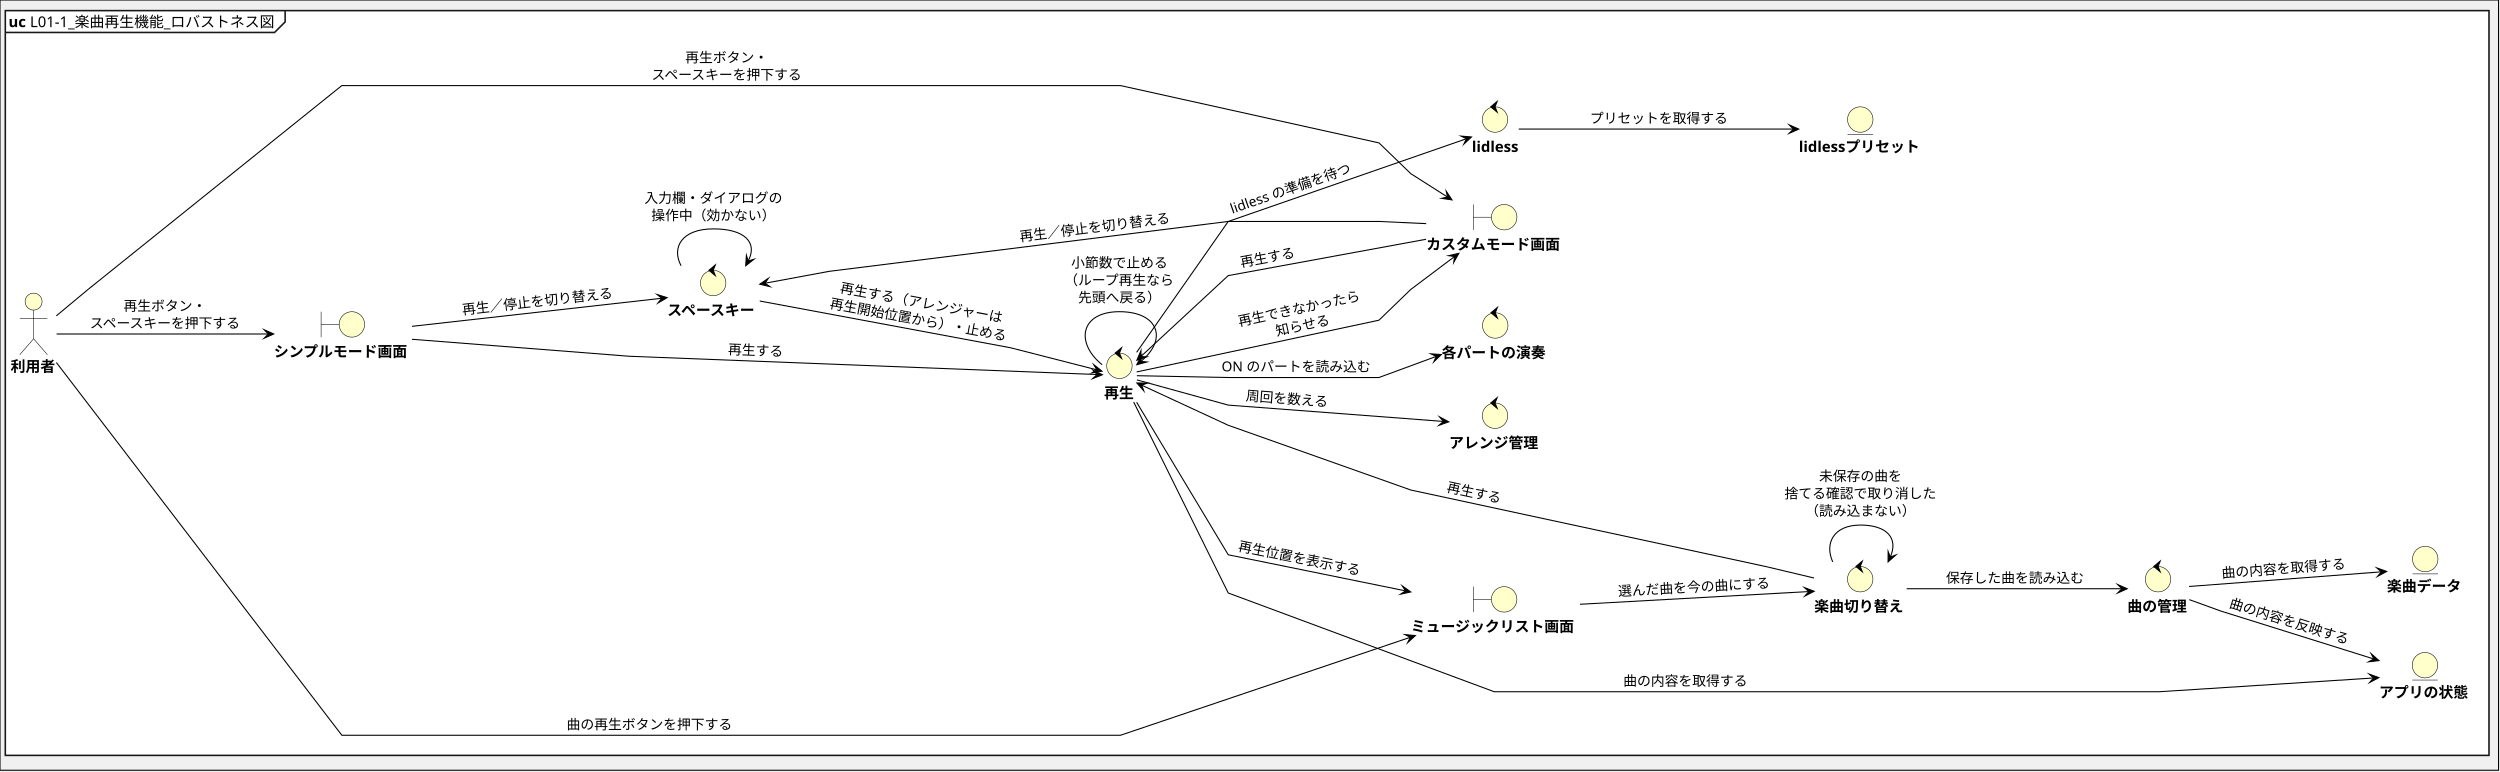
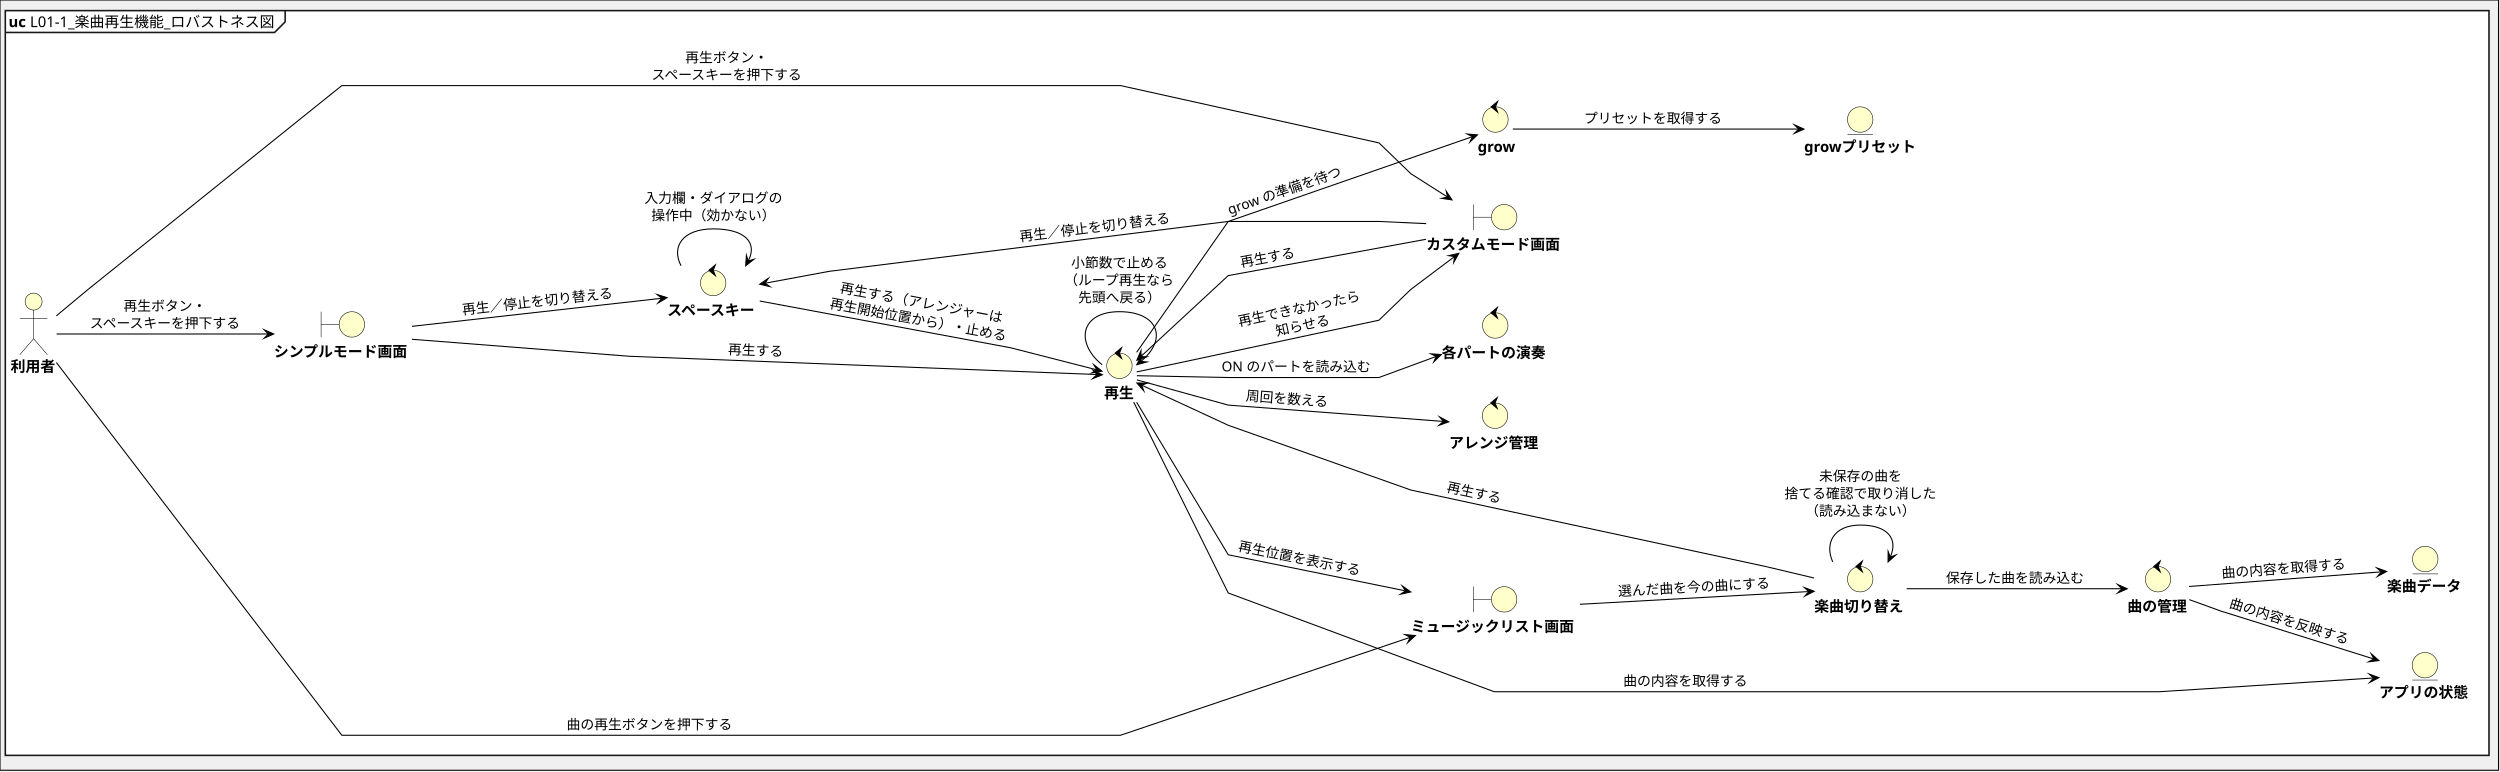
<svg xmlns="http://www.w3.org/2000/svg" version="1.1" data-diagram-type="DESCRIPTION" style="width:2355px;height:727px;background:#FFFFFF;" width="2355px" height="727px" viewBox="0 0 2355 727" zoomAndPan="magnify" preserveAspectRatio="none" contentStyleType="text/css">
  <defs />
  <g font-family="sans-serif" lengthAdjust="spacing">
    <rect x="0" y="0" width="2353.625" height="725.57" fill="none" style="stroke:#000;stroke-width:1;" />
    <rect x="5" y="10" width="2339.625" height="701.57" fill="#FFF" style="stroke:#181818;stroke-width:1.5;" />
    <path d="M268.606,10 L268.606,20.609 L258.606,30.609 L5,30.609" style="stroke:#181818;stroke-width:1.5;" fill="none" />
    <text x="8" y="25.533" fill="#000" font-size="14" textLength="16.338" font-weight="700">uc</text>
    <text x="28.228" y="25.533" fill="#000" font-size="14" textLength="233.379">L01-1_楽曲再生機能_ロバストネス図</text>
    <g class="entity" data-qualified-name="A1" id="ent0001" data-source-line="4">
      <ellipse cx="31.656" cy="284.109" rx="8" ry="8" fill="#FFC" style="stroke:#000;stroke-width:0.5;" />
      <path d="M31.656,292.109 L31.656,319.109 M18.656,300.109 L44.656,300.109 M31.656,319.109 L18.656,334.109 M31.656,319.109 L44.656,334.109" style="stroke:#000;stroke-width:0.5;" fill="none" />
      <text x="10" y="350.143" fill="#000" font-size="14" textLength="43.313" font-weight="700">利用者</text>
    </g>
    <g class="entity" data-qualified-name="B1" id="ent0002" data-source-line="5">
      <path d="M302.469,293.609 L302.469,317.609 M302.469,305.609 L319.469,305.609" style="stroke:#000;stroke-width:0.5;" fill="none" />
      <ellipse cx="331.469" cy="305.609" rx="12" ry="12" fill="#FFC" style="stroke:#000;stroke-width:0.5;" />
      <text x="258" y="336.143" fill="#000" font-size="14" textLength="129.938" font-weight="700">シンプルモード画面</text>
    </g>
    <g class="entity" data-qualified-name="B2" id="ent0003" data-source-line="6">
      <path d="M1387.969,192.609 L1387.969,216.609 M1387.969,204.609 L1404.969,204.609" style="stroke:#000;stroke-width:0.5;" fill="none" />
      <ellipse cx="1416.969" cy="204.609" rx="12" ry="12" fill="#FFC" style="stroke:#000;stroke-width:0.5;" />
      <text x="1343.5" y="235.143" fill="#000" font-size="14" textLength="129.938" font-weight="700">カスタムモード画面</text>
    </g>
    <g class="entity" data-qualified-name="B3" id="ent0004" data-source-line="7">
      <path d="M1387.906,552.609 L1387.906,576.609 M1387.906,564.609 L1404.906,564.609" style="stroke:#000;stroke-width:0.5;" fill="none" />
      <ellipse cx="1416.906" cy="564.609" rx="12" ry="12" fill="#FFC" style="stroke:#000;stroke-width:0.5;" />
      <text x="1329" y="595.143" fill="#000" font-size="14" textLength="158.813" font-weight="700">ミュージックリスト画面</text>
    </g>
    <g class="entity" data-qualified-name="C7" id="ent0005" data-source-line="8">
      <ellipse cx="671.813" cy="266.609" rx="12" ry="12" fill="#FFC" style="stroke:#000;stroke-width:0.5;" />
      <polygon points="667.813,254.609,673.813,249.609,671.813,254.609,673.813,259.609,667.813,254.609" fill="#000" style="stroke:#000;stroke-width:1;stroke-linejoin:miter;stroke-miterlimit:10;" />
      <text x="628.5" y="297.143" fill="#000" font-size="14" textLength="86.625" font-weight="700">スペースキー</text>
    </g>
    <g class="entity" data-qualified-name="C1" id="ent0006" data-source-line="9">
      <ellipse cx="1752.313" cy="545.609" rx="12" ry="12" fill="#FFC" style="stroke:#000;stroke-width:0.5;" />
      <polygon points="1748.313,533.609,1754.313,528.609,1752.313,533.609,1754.313,538.609,1748.313,533.609" fill="#000" style="stroke:#000;stroke-width:1;stroke-linejoin:miter;stroke-miterlimit:10;" />
      <text x="1709" y="576.143" fill="#000" font-size="14" textLength="86.625" font-weight="700">楽曲切り替え</text>
    </g>
    <g class="entity" data-qualified-name="C2" id="ent0007" data-source-line="10">
      <ellipse cx="2032.875" cy="545.609" rx="12" ry="12" fill="#FFC" style="stroke:#000;stroke-width:0.5;" />
      <polygon points="2028.875,533.609,2034.875,528.609,2032.875,533.609,2034.875,538.609,2028.875,533.609" fill="#000" style="stroke:#000;stroke-width:1;stroke-linejoin:miter;stroke-miterlimit:10;" />
      <text x="2004" y="576.143" fill="#000" font-size="14" textLength="57.75" font-weight="700">曲の管理</text>
    </g>
    <g class="entity" data-qualified-name="C3" id="ent0008" data-source-line="11">
      <ellipse cx="1054.5" cy="344.609" rx="12" ry="12" fill="#FFC" style="stroke:#000;stroke-width:0.5;" />
      <polygon points="1050.5,332.609,1056.5,327.609,1054.5,332.609,1056.5,337.609,1050.5,332.609" fill="#000" style="stroke:#000;stroke-width:1;stroke-linejoin:miter;stroke-miterlimit:10;" />
      <text x="1040.063" y="375.143" fill="#000" font-size="14" textLength="28.875" font-weight="700">再生</text>
    </g>
    <g class="entity" data-qualified-name="C6" id="ent0009" data-source-line="12">
-       <ellipse cx="1408.29" cy="112.609" rx="12" ry="12" fill="#FFC" style="stroke:#000;stroke-width:0.5;" />
-       <polygon points="1404.29,100.609,1410.29,95.609,1408.29,100.609,1410.29,105.609,1404.29,100.609" fill="#000" style="stroke:#000;stroke-width:1;stroke-linejoin:miter;stroke-miterlimit:10;" />
-       <text x="1386.5" y="143.143" fill="#000" font-size="14" textLength="43.579" font-weight="700">lidless</text>
+       <ellipse cx="1408.721" cy="112.609" rx="12" ry="12" fill="#FFC" style="stroke:#000;stroke-width:0.5;" />
+       <polygon points="1404.721,100.609,1410.721,95.609,1408.721,100.609,1410.721,105.609,1404.721,100.609" fill="#000" style="stroke:#000;stroke-width:1;stroke-linejoin:miter;stroke-miterlimit:10;" />
+       <text x="1392" y="143.143" fill="#000" font-size="14" textLength="33.441" font-weight="700">grow</text>
    </g>
    <g class="entity" data-qualified-name="C4" id="ent0010" data-source-line="13">
      <ellipse cx="1408.531" cy="306.609" rx="12" ry="12" fill="#FFC" style="stroke:#000;stroke-width:0.5;" />
      <polygon points="1404.531,294.609,1410.531,289.609,1408.531,294.609,1410.531,299.609,1404.531,294.609" fill="#000" style="stroke:#000;stroke-width:1;stroke-linejoin:miter;stroke-miterlimit:10;" />
      <text x="1358" y="337.143" fill="#000" font-size="14" textLength="101.063" font-weight="700">各パートの演奏</text>
    </g>
    <g class="entity" data-qualified-name="C5" id="ent0011" data-source-line="14">
      <ellipse cx="1408.313" cy="391.609" rx="12" ry="12" fill="#FFC" style="stroke:#000;stroke-width:0.5;" />
      <polygon points="1404.313,379.609,1410.313,374.609,1408.313,379.609,1410.313,384.609,1404.313,379.609" fill="#000" style="stroke:#000;stroke-width:1;stroke-linejoin:miter;stroke-miterlimit:10;" />
      <text x="1365" y="422.143" fill="#000" font-size="14" textLength="86.625" font-weight="700">アレンジ管理</text>
    </g>
    <g class="entity" data-qualified-name="E1" id="ent0012" data-source-line="15">
      <ellipse cx="2284.594" cy="526.609" rx="12" ry="12" fill="#FFC" style="stroke:#000;stroke-width:0.5;" />
      <line x1="2272.594" y1="540.609" x2="2296.594" y2="540.609" style="stroke:#000;stroke-width:0.5;" />
      <text x="2248.5" y="557.143" fill="#000" font-size="14" textLength="72.188" font-weight="700">楽曲データ</text>
    </g>
    <g class="entity" data-qualified-name="E2" id="ent0013" data-source-line="16">
      <ellipse cx="2284.313" cy="626.609" rx="12" ry="12" fill="#FFC" style="stroke:#000;stroke-width:0.5;" />
      <line x1="2272.313" y1="640.609" x2="2296.313" y2="640.609" style="stroke:#000;stroke-width:0.5;" />
      <text x="2241" y="657.143" fill="#000" font-size="14" textLength="86.625" font-weight="700">アプリの状態</text>
    </g>
    <g class="entity" data-qualified-name="E3" id="ent0014" data-source-line="17">
-       <ellipse cx="1752.383" cy="112.609" rx="12" ry="12" fill="#FFC" style="stroke:#000;stroke-width:0.5;" />
-       <line x1="1740.383" y1="126.609" x2="1764.383" y2="126.609" style="stroke:#000;stroke-width:0.5;" />
-       <text x="1694.5" y="143.143" fill="#000" font-size="14" textLength="115.767" font-weight="700">lidlessプリセット</text>
+       <ellipse cx="1752.314" cy="112.609" rx="12" ry="12" fill="#FFC" style="stroke:#000;stroke-width:0.5;" />
+       <line x1="1740.314" y1="126.609" x2="1764.314" y2="126.609" style="stroke:#000;stroke-width:0.5;" />
+       <text x="1699.5" y="143.143" fill="#000" font-size="14" textLength="105.629" font-weight="700">growプリセット</text>
    </g>
    <g class="link" data-entity-1="ent0001" data-entity-2="ent0002" id="lnk15" data-source-line="19" data-link-type="dependency">
      <path d="M53.32,314.609 C95.52,314.609 187.66,314.609 252.82,314.609" style="stroke:#000;stroke-width:1;" fill="none" id="A1-to-B1" />
      <polygon points="257.82,314.609,248.82,310.609,252.82,314.609,248.82,318.609,257.82,314.609" fill="#000" style="stroke:#000;stroke-width:1;stroke-linejoin:miter;stroke-miterlimit:10;" />
    </g>
    <g class="link" data-entity-1="ent0001" data-entity-2="ent0003" id="lnk16" data-source-line="20" data-link-type="dependency">
      <path d="M53.04,297.529 C67.02,285.899 83,272.609 83,272.609 C83,272.609 322,80.609 322,80.609 C322,80.609 322,80.609 1055.5,80.609 C1055.5,80.609 1299,134.609 1299,134.609 C1299,134.609 1329,163.609 1329,163.609 C1329,163.609 1344.103,173.233 1363.573,185.633" style="stroke:#000;stroke-width:1;" fill="none" id="A1-to-B2" />
      <polygon points="1367.79,188.319,1362.348,180.111,1363.573,185.633,1358.05,186.859,1367.79,188.319" fill="#000" style="stroke:#000;stroke-width:1;stroke-linejoin:miter;stroke-miterlimit:10;" />
    </g>
    <g class="link" data-entity-1="ent0001" data-entity-2="ent0004" id="lnk17" data-source-line="21" data-link-type="dependency">
      <path d="M53.09,341.489 C119.23,427.849 322,692.609 322,692.609 C322,692.609 322,692.609 1055.5,692.609 C1055.5,692.609 1225.273,635.211 1328.543,600.301" style="stroke:#000;stroke-width:1;" fill="none" id="A1-to-B3" />
      <polygon points="1333.28,598.699,1323.473,597.792,1328.543,600.301,1326.035,605.371,1333.28,598.699" fill="#000" style="stroke:#000;stroke-width:1;stroke-linejoin:miter;stroke-miterlimit:10;" />
    </g>
    <g class="link" data-entity-1="ent0002" data-entity-2="ent0005" id="lnk18" data-source-line="22" data-link-type="dependency">
      <path d="M388.05,307.409 C458.06,299.539 563.281,287.718 623.411,280.958" style="stroke:#000;stroke-width:1;" fill="none" id="B1-to-C7" />
      <polygon points="628.38,280.399,618.989,277.43,623.411,280.958,619.883,285.38,628.38,280.399" fill="#000" style="stroke:#000;stroke-width:1;stroke-linejoin:miter;stroke-miterlimit:10;" />
    </g>
    <g class="link" data-entity-1="ent0003" data-entity-2="ent0005" id="lnk19" data-source-line="23" data-link-type="dependency">
      <path d="M1343.44,210.659 C1319.95,209.579 1299,208.609 1299,208.609 C1299,208.609 1157,208.609 1157,208.609 C1157,208.609 781,255.609 781,255.609 C781,255.609 750.786,261.209 720.596,266.799" style="stroke:#000;stroke-width:1;" fill="none" id="B2-to-C7" />
      <polygon points="715.68,267.709,725.258,270.004,720.596,266.799,723.801,262.138,715.68,267.709" fill="#000" style="stroke:#000;stroke-width:1;stroke-linejoin:miter;stroke-miterlimit:10;" />
    </g>
    <g class="link" data-entity-1="ent0005" data-entity-2="ent0005" id="lnk20" data-source-line="24" data-link-type="dependency">
      <path d="M641.55,250.329 C632.32,232.839 642.47,215.609 672,215.609 C701.53,215.609 714.014,228.417 704.784,245.907" style="stroke:#000;stroke-width:1;" fill="none" id="C7-to-C7" />
      <polygon points="702.45,250.329,710.188,244.237,704.784,245.907,703.113,240.503,702.45,250.329" fill="#000" style="stroke:#000;stroke-width:1;stroke-linejoin:miter;stroke-miterlimit:10;" />
    </g>
    <g class="link" data-entity-1="ent0005" data-entity-2="ent0008" id="lnk21" data-source-line="25" data-link-type="dependency">
      <path d="M715.68,283.559 C793.83,298.129 952,327.609 952,327.609 C952,327.609 1004.846,341.149 1033.236,348.419" style="stroke:#000;stroke-width:1;" fill="none" id="C7-to-C3" />
      <polygon points="1038.08,349.659,1030.354,343.552,1033.236,348.419,1028.369,351.302,1038.08,349.659" fill="#000" style="stroke:#000;stroke-width:1;stroke-linejoin:miter;stroke-miterlimit:10;" />
    </g>
    <g class="link" data-entity-1="ent0002" data-entity-2="ent0008" id="lnk22" data-source-line="26" data-link-type="dependency">
      <path d="M388.09,319.609 C467.66,325.819 593,335.609 593,335.609 C593,335.609 954.084,349.724 1033.444,352.824" style="stroke:#000;stroke-width:1;" fill="none" id="B1-to-C3" />
      <polygon points="1038.44,353.019,1029.603,348.671,1033.444,352.824,1029.291,356.665,1038.44,353.019" fill="#000" style="stroke:#000;stroke-width:1;stroke-linejoin:miter;stroke-miterlimit:10;" />
    </g>
    <g class="link" data-entity-1="ent0003" data-entity-2="ent0008" id="lnk23" data-source-line="27" data-link-type="dependency">
      <path d="M1343.32,225.399 C1269.1,239.029 1157,259.609 1157,259.609 C1157,259.609 1102.979,309.642 1074.589,335.932" style="stroke:#000;stroke-width:1;" fill="none" id="B2-to-C3" />
      <polygon points="1070.92,339.329,1080.241,336.149,1074.589,335.932,1074.806,330.279,1070.92,339.329" fill="#000" style="stroke:#000;stroke-width:1;stroke-linejoin:miter;stroke-miterlimit:10;" />
    </g>
    <g class="link" data-entity-1="ent0008" data-entity-2="ent0003" id="lnk37" data-source-line="41" data-link-type="dependency">
      <path d="M1070.73,350.359 C1124.04,338.969 1299,301.609 1299,301.609 C1299,301.609 1329,272.609 1329,272.609 C1329,272.609 1348.813,257.713 1370.213,241.633" style="stroke:#000;stroke-width:1;" fill="none" id="C3-to-B2" />
      <polygon points="1374.21,238.629,1364.612,240.838,1370.213,241.633,1369.418,247.234,1374.21,238.629" fill="#000" style="stroke:#000;stroke-width:1;stroke-linejoin:miter;stroke-miterlimit:10;" />
    </g>
    <g class="link" data-entity-1="ent0004" data-entity-2="ent0006" id="lnk24" data-source-line="28" data-link-type="dependency">
      <path d="M1488.39,569.229 C1557.04,565.409 1648.928,560.307 1703.948,557.247" style="stroke:#000;stroke-width:1;" fill="none" id="B3-to-C1" />
      <polygon points="1708.94,556.969,1699.732,553.475,1703.948,557.247,1700.176,561.463,1708.94,556.969" fill="#000" style="stroke:#000;stroke-width:1;stroke-linejoin:miter;stroke-miterlimit:10;" />
    </g>
    <g class="link" data-entity-1="ent0006" data-entity-2="ent0006" id="lnk25" data-source-line="29" data-link-type="dependency">
      <path d="M1726.44,529.329 C1718.55,511.839 1727.23,494.609 1752.5,494.609 C1777.77,494.609 1788.506,507.282 1780.616,524.772" style="stroke:#000;stroke-width:1;" fill="none" id="C1-to-C1" />
      <polygon points="1778.56,529.329,1785.907,522.77,1780.616,524.772,1778.615,519.481,1778.56,529.329" fill="#000" style="stroke:#000;stroke-width:1;stroke-linejoin:miter;stroke-miterlimit:10;" />
    </g>
    <g class="link" data-entity-1="ent0006" data-entity-2="ent0007" id="lnk26" data-source-line="30" data-link-type="dependency">
      <path d="M1796.1,554.609 C1853.7,554.609 1949.83,554.609 1998.82,554.609" style="stroke:#000;stroke-width:1;" fill="none" id="C1-to-C2" />
      <polygon points="2003.82,554.609,1994.82,550.609,1998.82,554.609,1994.82,558.609,2003.82,554.609" fill="#000" style="stroke:#000;stroke-width:1;stroke-linejoin:miter;stroke-miterlimit:10;" />
    </g>
    <g class="link" data-entity-1="ent0007" data-entity-2="ent0012" id="lnk27" data-source-line="31" data-link-type="dependency">
      <path d="M2062.14,552.469 C2107.89,548.979 2193.324,542.48 2243.284,538.67" style="stroke:#000;stroke-width:1;" fill="none" id="C2-to-E1" />
      <polygon points="2248.27,538.289,2238.992,534.985,2243.284,538.67,2239.6,542.962,2248.27,538.289" fill="#000" style="stroke:#000;stroke-width:1;stroke-linejoin:miter;stroke-miterlimit:10;" />
    </g>
    <g class="link" data-entity-1="ent0007" data-entity-2="ent0013" id="lnk28" data-source-line="32" data-link-type="dependency">
      <path d="M2062.32,564.859 C2077.04,570.189 2092,575.609 2092,575.609 C2092,575.609 2179.809,603.125 2236.229,620.795" style="stroke:#000;stroke-width:1;" fill="none" id="C2-to-E2" />
      <polygon points="2241,622.289,2233.607,615.782,2236.229,620.795,2231.216,623.417,2241,622.289" fill="#000" style="stroke:#000;stroke-width:1;stroke-linejoin:miter;stroke-miterlimit:10;" />
    </g>
    <g class="link" data-entity-1="ent0006" data-entity-2="ent0008" id="lnk29" data-source-line="33" data-link-type="dependency">
      <path d="M1708.81,544.479 C1686.17,539.109 1663,533.609 1663,533.609 C1663,533.609 1329,461.609 1329,461.609 C1329,461.609 1157,400.609 1157,400.609 C1157,400.609 1103.847,376.001 1075.457,362.851" style="stroke:#000;stroke-width:1;" fill="none" id="C1-to-C3" />
      <polygon points="1070.92,360.749,1077.405,368.162,1075.457,362.851,1080.768,360.902,1070.92,360.749" fill="#000" style="stroke:#000;stroke-width:1;stroke-linejoin:miter;stroke-miterlimit:10;" />
    </g>
    <g class="link" data-entity-1="ent0008" data-entity-2="ent0013" id="lnk30" data-source-line="34" data-link-type="dependency">
      <path d="M1067.95,378.749 C1095.05,433.489 1157,558.609 1157,558.609 C1157,558.609 1407.5,651.609 1407.5,651.609 C1407.5,651.609 1407.5,651.609 2034,651.609 C2034,651.609 2164.64,643.229 2235.9,638.659" style="stroke:#000;stroke-width:1;" fill="none" id="C3-to-E2" />
      <polygon points="2240.89,638.339,2231.652,634.924,2235.9,638.659,2232.164,642.907,2240.89,638.339" fill="#000" style="stroke:#000;stroke-width:1;stroke-linejoin:miter;stroke-miterlimit:10;" />
    </g>
    <g class="link" data-entity-1="ent0008" data-entity-2="ent0009" id="lnk31" data-source-line="35" data-link-type="dependency">
-       <path d="M1070.7,331.899 C1099.01,291.449 1157,208.609 1157,208.609 C1157,208.609 1320.837,151.71 1381.417,130.67" style="stroke:#000;stroke-width:1;" fill="none" id="C3-to-C6" />
-       <polygon points="1386.14,129.029,1376.326,128.204,1381.417,130.67,1378.951,135.761,1386.14,129.029" fill="#000" style="stroke:#000;stroke-width:1;stroke-linejoin:miter;stroke-miterlimit:10;" />
+       <path d="M1070.7,331.899 C1099.01,291.449 1157,208.609 1157,208.609 C1157,208.609 1332.267,147.74 1387.107,128.69" style="stroke:#000;stroke-width:1;" fill="none" id="C3-to-C6" />
+       <polygon points="1391.83,127.049,1382.016,126.224,1387.107,128.69,1384.641,133.781,1391.83,127.049" fill="#000" style="stroke:#000;stroke-width:1;stroke-linejoin:miter;stroke-miterlimit:10;" />
    </g>
    <g class="link" data-entity-1="ent0009" data-entity-2="ent0014" id="lnk32" data-source-line="36" data-link-type="dependency">
-       <path d="M1430.64,121.609 C1482.41,121.609 1611.97,121.609 1689.4,121.609" style="stroke:#000;stroke-width:1;" fill="none" id="C6-to-E3" />
-       <polygon points="1694.4,121.609,1685.4,117.609,1689.4,121.609,1685.4,125.609,1694.4,121.609" fill="#000" style="stroke:#000;stroke-width:1;stroke-linejoin:miter;stroke-miterlimit:10;" />
+       <path d="M1425.08,121.609 C1473.04,121.609 1614.96,121.609 1694.33,121.609" style="stroke:#000;stroke-width:1;" fill="none" id="C6-to-E3" />
+       <polygon points="1699.33,121.609,1690.33,117.609,1694.33,121.609,1690.33,125.609,1699.33,121.609" fill="#000" style="stroke:#000;stroke-width:1;stroke-linejoin:miter;stroke-miterlimit:10;" />
    </g>
    <g class="link" data-entity-1="ent0008" data-entity-2="ent0010" id="lnk33" data-source-line="37" data-link-type="dependency">
      <path d="M1070.92,353.909 C1099.31,354.469 1157,355.609 1157,355.609 C1157,355.609 1299,355.609 1299,355.609 C1299,355.609 1324.479,346.219 1353.009,335.699" style="stroke:#000;stroke-width:1;" fill="none" id="C3-to-C4" />
      <polygon points="1357.7,333.969,1347.872,333.33,1353.009,335.699,1350.64,340.836,1357.7,333.969" fill="#000" style="stroke:#000;stroke-width:1;stroke-linejoin:miter;stroke-miterlimit:10;" />
    </g>
    <g class="link" data-entity-1="ent0008" data-entity-2="ent0011" id="lnk34" data-source-line="38" data-link-type="dependency">
      <path d="M1070.92,357.859 C1099.31,365.699 1157,381.609 1157,381.609 C1157,381.609 1288.194,391.561 1359.734,396.991" style="stroke:#000;stroke-width:1;" fill="none" id="C3-to-C5" />
      <polygon points="1364.72,397.369,1356.049,392.7,1359.734,396.991,1355.443,400.677,1364.72,397.369" fill="#000" style="stroke:#000;stroke-width:1;stroke-linejoin:miter;stroke-miterlimit:10;" />
    </g>
    <g class="link" data-entity-1="ent0008" data-entity-2="ent0008" id="lnk35" data-source-line="39" data-link-type="dependency">
      <path d="M1038.19,343.579 C1012.45,322.619 1017.88,293.609 1054.5,293.609 C1091.12,293.609 1100.427,319.462 1074.687,340.422" style="stroke:#000;stroke-width:1;" fill="none" id="C3-to-C3" />
      <polygon points="1070.81,343.579,1080.315,340.998,1074.687,340.422,1075.263,334.795,1070.81,343.579" fill="#000" style="stroke:#000;stroke-width:1;stroke-linejoin:miter;stroke-miterlimit:10;" />
    </g>
    <g class="link" data-entity-1="ent0008" data-entity-2="ent0004" id="lnk36" data-source-line="40" data-link-type="dependency">
      <path d="M1070.7,378.909 C1099.01,426.059 1157,522.609 1157,522.609 C1157,522.609 1250.56,541.662 1324.03,556.612" style="stroke:#000;stroke-width:1;" fill="none" id="C3-to-B3" />
      <polygon points="1328.93,557.609,1320.908,551.895,1324.03,556.612,1319.313,559.734,1328.93,557.609" fill="#000" style="stroke:#000;stroke-width:1;stroke-linejoin:miter;stroke-miterlimit:10;" />
    </g>
    <g class="link-labels">
      <g transform="rotate(10.558 863.14 311.047)">
        <rect x="776.640" y="277.147" width="173.000" height="31.900" fill="#FFFFFF" stroke="none" />
        <text text-anchor="middle" x="863.14" y="289.197" fill="#000" font-size="13" textLength="156">再生する（アレンジャーは</text>
        <text text-anchor="middle" x="863.14" y="305.447" fill="#000" font-size="13" textLength="169">再生開始位置から）・止める</text>
      </g>
      <g transform="rotate(0.000 611.736 692.609)">
        <rect x="531.736" y="674.959" width="160.000" height="15.650" fill="#FFFFFF" stroke="none" />
        <text text-anchor="middle" x="611.736" y="687.009" fill="#000" font-size="13" textLength="156">曲の再生ボタンを押下する</text>
      </g>
      <g transform="rotate(-0.000 155.32 314.609)">
        <rect x="81.820" y="280.709" width="147.000" height="31.900" fill="#FFFFFF" stroke="none" />
        <text text-anchor="middle" x="155.32" y="292.759" fill="#000" font-size="13" textLength="78">再生ボタン・</text>
        <text text-anchor="middle" x="155.32" y="309.009" fill="#000" font-size="13" textLength="143">スペースキーを押下する</text>
      </g>
      <g transform="rotate(0.000 684.461 80.609)">
        <rect x="610.961" y="46.709" width="147.000" height="31.900" fill="#FFFFFF" stroke="none" />
        <text text-anchor="middle" x="684.461" y="58.759" fill="#000" font-size="13" textLength="78">再生ボタン・</text>
        <text text-anchor="middle" x="684.461" y="75.009" fill="#000" font-size="13" textLength="143">スペースキーを押下する</text>
      </g>
      <g transform="rotate(-6.412 507.299 294.007)">
        <rect x="433.799" y="276.357" width="147.000" height="15.650" fill="#FFFFFF" stroke="none" />
        <text text-anchor="middle" x="507.299" y="288.407" fill="#000" font-size="13" textLength="143">再生／停止を切り替える</text>
      </g>
      <g transform="rotate(-7.125 1032.456 224.177)">
        <rect x="958.956" y="206.527" width="147.000" height="15.650" fill="#FFFFFF" stroke="none" />
        <text text-anchor="middle" x="1032.456" y="218.577" fill="#000" font-size="13" textLength="143">再生／停止を切り替える</text>
      </g>
      <g transform="rotate(-3.181 1596.223 563.234)">
        <rect x="1522.723" y="545.584" width="147.000" height="15.650" fill="#FFFFFF" stroke="none" />
        <text text-anchor="middle" x="1596.223" y="557.634" fill="#000" font-size="13" textLength="143">選んだ曲を今の曲にする</text>
      </g>
      <g transform="rotate(0.078 1220.903 355.609)">
        <rect x="1148.847" y="337.859" width="144.112" height="15.650" fill="#FFFFFF" stroke="none" />
        <text text-anchor="middle" x="1220.903" y="349.909" fill="#000" font-size="13" textLength="140.112">ON のパートを読み込む</text>
      </g>
      <g transform="rotate(-0.000 1898.1 554.609)">
        <rect x="1831.100" y="536.959" width="134.000" height="15.650" fill="#FFFFFF" stroke="none" />
        <text text-anchor="middle" x="1898.1" y="549.009" fill="#000" font-size="13" textLength="130">保存した曲を読み込む</text>
      </g>
-       <g transform="rotate(-0.000 1562.64 121.609)">
-         <rect x="1495.640" y="103.959" width="134.000" height="15.650" fill="#FFFFFF" stroke="none" />
-         <text text-anchor="middle" x="1562.64" y="116.009" fill="#000" font-size="13" textLength="130">プリセットを取得する</text>
-       </g>
-       <g transform="rotate(-19.152 1218.881 187.118)">
-         <rect x="1158.013" y="169.468" width="121.736" height="15.650" fill="#FFFFFF" stroke="none" />
-         <text text-anchor="middle" x="1218.881" y="181.518" fill="#000" font-size="13" textLength="117.736">lidless の準備を待つ</text>
+       <g transform="rotate(-0.000 1557.08 121.609)">
+         <rect x="1490.080" y="103.959" width="134.000" height="15.650" fill="#FFFFFF" stroke="none" />
+         <text text-anchor="middle" x="1557.08" y="116.009" fill="#000" font-size="13" textLength="130">プリセットを取得する</text>
      </g>
      <g transform="rotate(-12.054 1229.157 316.523)">
        <rect x="1168.657" y="282.623" width="121.000" height="31.900" fill="#FFFFFF" stroke="none" />
        <text text-anchor="middle" x="1229.157" y="294.673" fill="#000" font-size="13" textLength="117">再生できなかったら</text>
        <text text-anchor="middle" x="1229.157" y="310.923" fill="#000" font-size="13" textLength="52">知らせる</text>
      </g>
      <g transform="rotate(-4.355 2151.88 545.633)">
        <rect x="2091.380" y="527.983" width="121.000" height="15.650" fill="#FFFFFF" stroke="none" />
        <text text-anchor="middle" x="2151.88" y="540.033" fill="#000" font-size="13" textLength="117">曲の内容を取得する</text>
      </g>
      <g transform="rotate(17.396 2153.486 594.874)">
        <rect x="2092.986" y="577.223" width="121.000" height="15.650" fill="#FFFFFF" stroke="none" />
        <text text-anchor="middle" x="2153.486" y="589.273" fill="#000" font-size="13" textLength="117">曲の内容を反映する</text>
      </g>
      <g transform="rotate(-0.000 1587.596 651.609)">
        <rect x="1527.096" y="633.959" width="121.000" height="15.650" fill="#FFFFFF" stroke="none" />
        <text text-anchor="middle" x="1587.596" y="646.009" fill="#000" font-size="13" textLength="117">曲の内容を取得する</text>
      </g>
      <g transform="rotate(11.508 1222.043 535.853)">
        <rect x="1161.543" y="518.202" width="121.000" height="15.650" fill="#FFFFFF" stroke="none" />
        <text text-anchor="middle" x="1222.043" y="530.252" fill="#000" font-size="13" textLength="117">再生位置を表示する</text>
+       </g>
+       <g transform="rotate(-19.152 1213.213 189.086)">
+         <rect x="1156.318" y="171.436" width="113.789" height="15.650" fill="#FFFFFF" stroke="none" />
+         <text text-anchor="middle" x="1213.213" y="183.486" fill="#000" font-size="13" textLength="109.789">grow の準備を待つ</text>
      </g>
      <g transform="rotate(4.338 1211.547 385.747)">
        <rect x="1170.547" y="368.097" width="82.000" height="15.650" fill="#FFFFFF" stroke="none" />
        <text text-anchor="middle" x="1211.547" y="380.147" fill="#000" font-size="13" textLength="78">周回を数える</text>
      </g>
      <g transform="rotate(2.238 711.376 340.236)">
        <rect x="683.376" y="322.586" width="56.000" height="15.650" fill="#FFFFFF" stroke="none" />
        <text text-anchor="middle" x="711.376" y="334.636" fill="#000" font-size="13" textLength="52">再生する</text>
      </g>
      <g transform="rotate(-10.403 1195.786 252.488)">
        <rect x="1167.786" y="234.838" width="56.000" height="15.650" fill="#FFFFFF" stroke="none" />
        <text text-anchor="middle" x="1195.786" y="246.888" fill="#000" font-size="13" textLength="52">再生する</text>
      </g>
      <g transform="rotate(12.165 1386.435 473.99)">
        <rect x="1358.435" y="456.340" width="56.000" height="15.650" fill="#FFFFFF" stroke="none" />
        <text text-anchor="middle" x="1386.435" y="468.390" fill="#000" font-size="13" textLength="52">再生する</text>
      </g>
      <g transform="translate(0 0)">
        <rect x="605.000" y="178.104" width="134.000" height="16.250" fill="#FFFFFF" stroke="none" />
        <rect x="611.500" y="194.456" width="121.000" height="16.250" fill="#FFFFFF" stroke="none" />
        <text x="607" y="191.104" fill="#000" font-size="13" textLength="130">入力欄・ダイアログの</text>
        <text x="613.5" y="207.456" fill="#000" font-size="13" textLength="117">操作中（効かない）</text>
      </g>
      <g transform="translate(0 0)">
        <rect x="1711.500" y="440.104" width="82.000" height="16.250" fill="#FFFFFF" stroke="none" />
        <rect x="1679.000" y="456.456" width="147.000" height="16.250" fill="#FFFFFF" stroke="none" />
        <rect x="1698.500" y="472.808" width="108.000" height="16.250" fill="#FFFFFF" stroke="none" />
        <text x="1713.5" y="453.104" fill="#000" font-size="13" textLength="78">未保存の曲を</text>
        <text x="1681" y="469.456" fill="#000" font-size="13" textLength="143">捨てる確認で取り消した</text>
        <text x="1700.5" y="485.808" fill="#000" font-size="13" textLength="104">（読み込まない）</text>
      </g>
      <g transform="translate(0 0)">
        <rect x="1007.000" y="239.104" width="95.000" height="16.250" fill="#FFFFFF" stroke="none" />
        <rect x="1000.500" y="255.456" width="108.000" height="16.250" fill="#FFFFFF" stroke="none" />
        <rect x="1013.500" y="271.808" width="82.000" height="16.250" fill="#FFFFFF" stroke="none" />
        <text x="1009" y="252.104" fill="#000" font-size="13" textLength="91">小節数で止める</text>
        <text x="1002.5" y="268.456" fill="#000" font-size="13" textLength="104">（ループ再生なら</text>
        <text x="1015.5" y="284.808" fill="#000" font-size="13" textLength="78">先頭へ戻る）</text>
      </g>
    </g>
  </g>
</svg>
